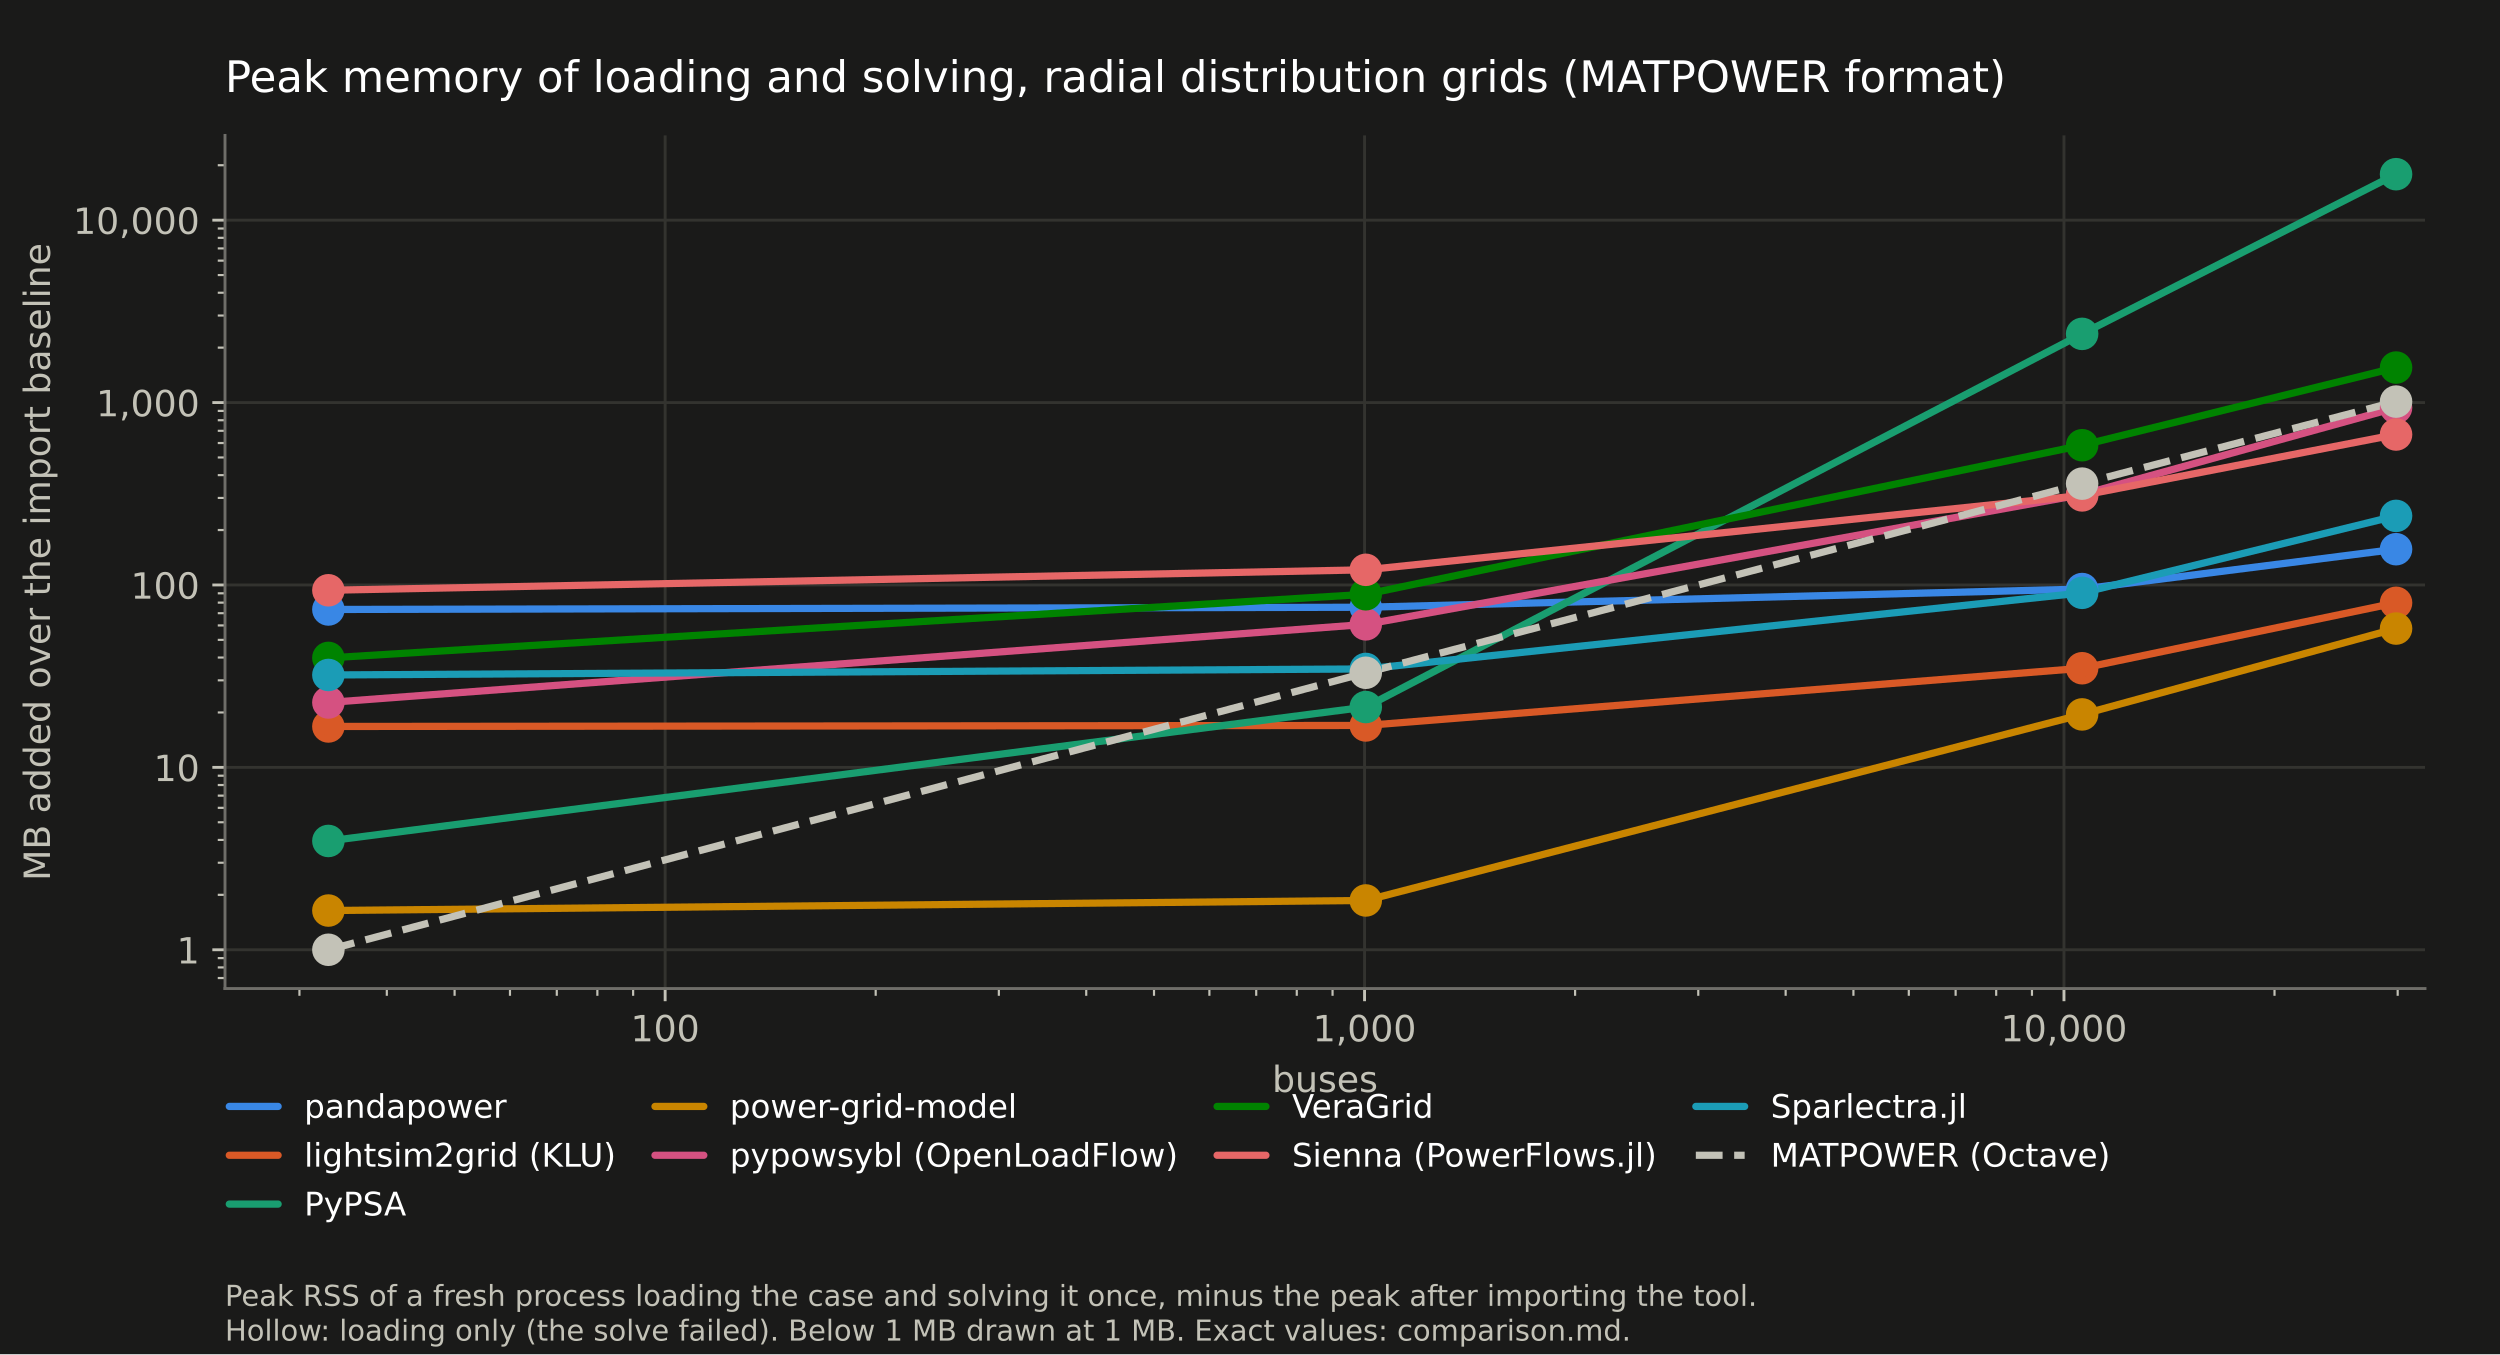
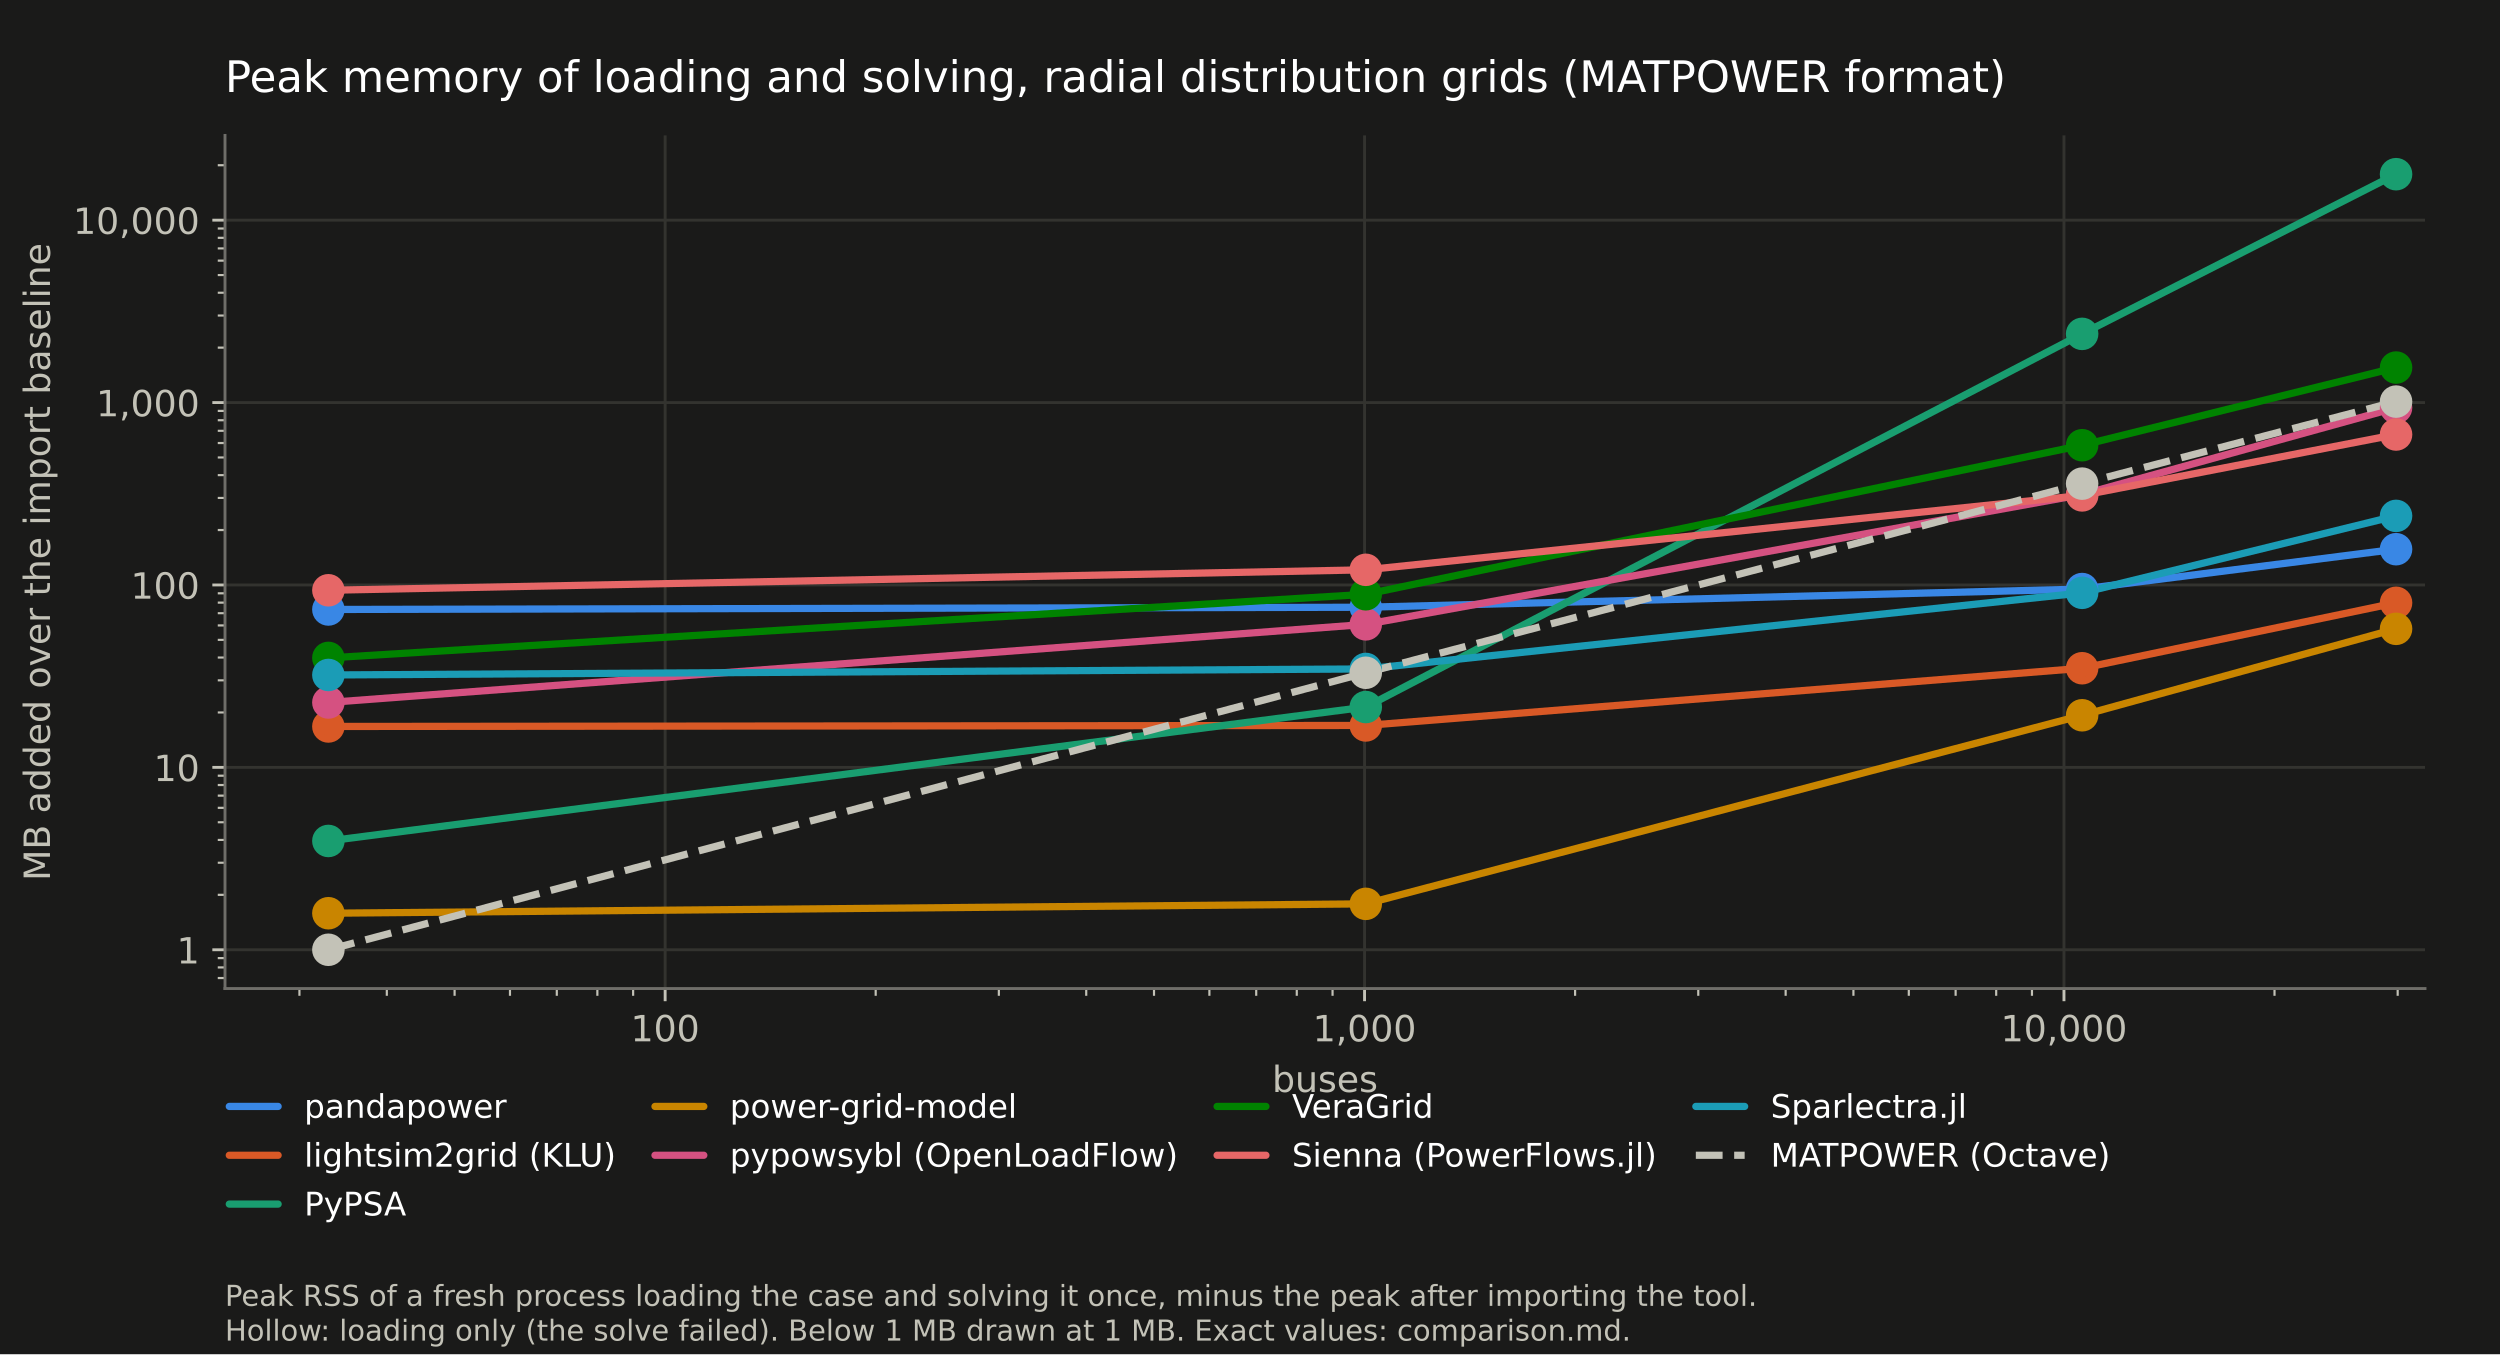
<svg xmlns="http://www.w3.org/2000/svg" xmlns:xlink="http://www.w3.org/1999/xlink" width="691.2pt" height="374.4pt" viewBox="0 0 691.2 374.4" version="1.1">
  <defs>
    <style type="text/css">*{stroke-linejoin: round; stroke-linecap: butt}</style>
  </defs>
  <g id="figure_1">
    <g id="patch_1">
      <path d="M 0 374.4  L 691.2 374.4  L 691.2 0  L 0 0  z " style="fill: #1a1a19" />
    </g>
    <g id="axes_1">
      <g id="patch_2">
        <path d="M 62.208 273.312  L 670.464 273.312  L 670.464 37.44  L 62.208 37.44  z " style="fill: #1a1a19" />
      </g>
      <g id="matplotlib.axis_1">
        <g id="xtick_1">
          <g id="line2d_1">
            <path d="M 183.898 273.312  L 183.898 37.44  " clip-path="url(#pc0a371b898)" style="fill: none; stroke: #33332f; stroke-width: 0.8; stroke-linecap: square" />
          </g>
          <g id="line2d_2">
            <defs>
              <path id="m5ec1d65c88" d="M 0 0  L 0 3.5  " style="stroke: #c3c2b7; stroke-width: 0.8" />
            </defs>
            <g>
              <use xlink:href="#m5ec1d65c88" x="183.898" y="273.312" style="fill: #c3c2b7; stroke: #c3c2b7; stroke-width: 0.8" />
            </g>
          </g>
          <g id="text_1">
            <text style="font-size: 10px; font-family: 'DejaVu Sans', 'Bitstream Vera Sans', 'Computer Modern Sans Serif', 'Lucida Grande', 'Verdana', 'Geneva', 'Lucid', 'Arial', 'Helvetica', 'Avant Garde', sans-serif; text-anchor: middle; fill: #c3c2b7" x="183.898" y="287.91" transform="rotate(-0 183.8982 287.9097)">100</text>
          </g>
        </g>
        <g id="xtick_2">
          <g id="line2d_3">
            <path d="M 377.272 273.312  L 377.272 37.44  " clip-path="url(#pc0a371b898)" style="fill: none; stroke: #33332f; stroke-width: 0.8; stroke-linecap: square" />
          </g>
          <g id="line2d_4">
            <g>
              <use xlink:href="#m5ec1d65c88" x="377.272" y="273.312" style="fill: #c3c2b7; stroke: #c3c2b7; stroke-width: 0.8" />
            </g>
          </g>
          <g id="text_2">
            <text style="font-size: 10px; font-family: 'DejaVu Sans', 'Bitstream Vera Sans', 'Computer Modern Sans Serif', 'Lucida Grande', 'Verdana', 'Geneva', 'Lucid', 'Arial', 'Helvetica', 'Avant Garde', sans-serif; text-anchor: middle; fill: #c3c2b7" x="377.272" y="287.91" transform="rotate(-0 377.2721 287.9097)">1,000</text>
          </g>
        </g>
        <g id="xtick_3">
          <g id="line2d_5">
            <path d="M 570.646 273.312  L 570.646 37.44  " clip-path="url(#pc0a371b898)" style="fill: none; stroke: #33332f; stroke-width: 0.8; stroke-linecap: square" />
          </g>
          <g id="line2d_6">
            <g>
              <use xlink:href="#m5ec1d65c88" x="570.646" y="273.312" style="fill: #c3c2b7; stroke: #c3c2b7; stroke-width: 0.8" />
            </g>
          </g>
          <g id="text_3">
            <text style="font-size: 10px; font-family: 'DejaVu Sans', 'Bitstream Vera Sans', 'Computer Modern Sans Serif', 'Lucida Grande', 'Verdana', 'Geneva', 'Lucid', 'Arial', 'Helvetica', 'Avant Garde', sans-serif; text-anchor: middle; fill: #c3c2b7" x="570.646" y="287.91" transform="rotate(-0 570.646 287.9097)">10,000</text>
          </g>
        </g>
        <g id="xtick_4">
          <g id="line2d_7">
            <defs>
              <path id="m5e015acaa7" d="M 0 0  L 0 2  " style="stroke: #c3c2b7; stroke-width: 0.6" />
            </defs>
            <g>
              <use xlink:href="#m5e015acaa7" x="82.787" y="273.312" style="fill: #c3c2b7; stroke: #c3c2b7; stroke-width: 0.6" />
            </g>
          </g>
        </g>
        <g id="xtick_5">
          <g id="line2d_8">
            <g>
              <use xlink:href="#m5e015acaa7" x="106.947" y="273.312" style="fill: #c3c2b7; stroke: #c3c2b7; stroke-width: 0.6" />
            </g>
          </g>
        </g>
        <g id="xtick_6">
          <g id="line2d_9">
            <g>
              <use xlink:href="#m5e015acaa7" x="125.687" y="273.312" style="fill: #c3c2b7; stroke: #c3c2b7; stroke-width: 0.6" />
            </g>
          </g>
        </g>
        <g id="xtick_7">
          <g id="line2d_10">
            <g>
              <use xlink:href="#m5e015acaa7" x="140.998" y="273.312" style="fill: #c3c2b7; stroke: #c3c2b7; stroke-width: 0.6" />
            </g>
          </g>
        </g>
        <g id="xtick_8">
          <g id="line2d_11">
            <g>
              <use xlink:href="#m5e015acaa7" x="153.944" y="273.312" style="fill: #c3c2b7; stroke: #c3c2b7; stroke-width: 0.6" />
            </g>
          </g>
        </g>
        <g id="xtick_9">
          <g id="line2d_12">
            <g>
              <use xlink:href="#m5e015acaa7" x="165.158" y="273.312" style="fill: #c3c2b7; stroke: #c3c2b7; stroke-width: 0.6" />
            </g>
          </g>
        </g>
        <g id="xtick_10">
          <g id="line2d_13">
            <g>
              <use xlink:href="#m5e015acaa7" x="175.05" y="273.312" style="fill: #c3c2b7; stroke: #c3c2b7; stroke-width: 0.6" />
            </g>
          </g>
        </g>
        <g id="xtick_11">
          <g id="line2d_14">
            <g>
              <use xlink:href="#m5e015acaa7" x="242.11" y="273.312" style="fill: #c3c2b7; stroke: #c3c2b7; stroke-width: 0.6" />
            </g>
          </g>
        </g>
        <g id="xtick_12">
          <g id="line2d_15">
            <g>
              <use xlink:href="#m5e015acaa7" x="276.161" y="273.312" style="fill: #c3c2b7; stroke: #c3c2b7; stroke-width: 0.6" />
            </g>
          </g>
        </g>
        <g id="xtick_13">
          <g id="line2d_16">
            <g>
              <use xlink:href="#m5e015acaa7" x="300.321" y="273.312" style="fill: #c3c2b7; stroke: #c3c2b7; stroke-width: 0.6" />
            </g>
          </g>
        </g>
        <g id="xtick_14">
          <g id="line2d_17">
            <g>
              <use xlink:href="#m5e015acaa7" x="319.061" y="273.312" style="fill: #c3c2b7; stroke: #c3c2b7; stroke-width: 0.6" />
            </g>
          </g>
        </g>
        <g id="xtick_15">
          <g id="line2d_18">
            <g>
              <use xlink:href="#m5e015acaa7" x="334.372" y="273.312" style="fill: #c3c2b7; stroke: #c3c2b7; stroke-width: 0.6" />
            </g>
          </g>
        </g>
        <g id="xtick_16">
          <g id="line2d_19">
            <g>
              <use xlink:href="#m5e015acaa7" x="347.318" y="273.312" style="fill: #c3c2b7; stroke: #c3c2b7; stroke-width: 0.6" />
            </g>
          </g>
        </g>
        <g id="xtick_17">
          <g id="line2d_20">
            <g>
              <use xlink:href="#m5e015acaa7" x="358.532" y="273.312" style="fill: #c3c2b7; stroke: #c3c2b7; stroke-width: 0.6" />
            </g>
          </g>
        </g>
        <g id="xtick_18">
          <g id="line2d_21">
            <g>
              <use xlink:href="#m5e015acaa7" x="368.424" y="273.312" style="fill: #c3c2b7; stroke: #c3c2b7; stroke-width: 0.6" />
            </g>
          </g>
        </g>
        <g id="xtick_19">
          <g id="line2d_22">
            <g>
              <use xlink:href="#m5e015acaa7" x="435.483" y="273.312" style="fill: #c3c2b7; stroke: #c3c2b7; stroke-width: 0.6" />
            </g>
          </g>
        </g>
        <g id="xtick_20">
          <g id="line2d_23">
            <g>
              <use xlink:href="#m5e015acaa7" x="469.535" y="273.312" style="fill: #c3c2b7; stroke: #c3c2b7; stroke-width: 0.6" />
            </g>
          </g>
        </g>
        <g id="xtick_21">
          <g id="line2d_24">
            <g>
              <use xlink:href="#m5e015acaa7" x="493.695" y="273.312" style="fill: #c3c2b7; stroke: #c3c2b7; stroke-width: 0.6" />
            </g>
          </g>
        </g>
        <g id="xtick_22">
          <g id="line2d_25">
            <g>
              <use xlink:href="#m5e015acaa7" x="512.435" y="273.312" style="fill: #c3c2b7; stroke: #c3c2b7; stroke-width: 0.6" />
            </g>
          </g>
        </g>
        <g id="xtick_23">
          <g id="line2d_26">
            <g>
              <use xlink:href="#m5e015acaa7" x="527.746" y="273.312" style="fill: #c3c2b7; stroke: #c3c2b7; stroke-width: 0.6" />
            </g>
          </g>
        </g>
        <g id="xtick_24">
          <g id="line2d_27">
            <g>
              <use xlink:href="#m5e015acaa7" x="540.692" y="273.312" style="fill: #c3c2b7; stroke: #c3c2b7; stroke-width: 0.6" />
            </g>
          </g>
        </g>
        <g id="xtick_25">
          <g id="line2d_28">
            <g>
              <use xlink:href="#m5e015acaa7" x="551.906" y="273.312" style="fill: #c3c2b7; stroke: #c3c2b7; stroke-width: 0.6" />
            </g>
          </g>
        </g>
        <g id="xtick_26">
          <g id="line2d_29">
            <g>
              <use xlink:href="#m5e015acaa7" x="561.798" y="273.312" style="fill: #c3c2b7; stroke: #c3c2b7; stroke-width: 0.6" />
            </g>
          </g>
        </g>
        <g id="xtick_27">
          <g id="line2d_30">
            <g>
              <use xlink:href="#m5e015acaa7" x="628.857" y="273.312" style="fill: #c3c2b7; stroke: #c3c2b7; stroke-width: 0.6" />
            </g>
          </g>
        </g>
        <g id="xtick_28">
          <g id="line2d_31">
            <g>
              <use xlink:href="#m5e015acaa7" x="662.909" y="273.312" style="fill: #c3c2b7; stroke: #c3c2b7; stroke-width: 0.6" />
            </g>
          </g>
        </g>
        <g id="text_4">
          <text style="font-size: 10px; font-family: 'DejaVu Sans', 'Bitstream Vera Sans', 'Computer Modern Sans Serif', 'Lucida Grande', 'Verdana', 'Geneva', 'Lucid', 'Arial', 'Helvetica', 'Avant Garde', sans-serif; text-anchor: middle; fill: #c3c2b7" x="366.336" y="301.91" transform="rotate(-0 366.336 301.9104)">buses</text>
        </g>
      </g>
      <g id="matplotlib.axis_2">
        <g id="ytick_1">
          <g id="line2d_32">
            <path d="M 62.208 262.591  L 670.464 262.591  " clip-path="url(#pc0a371b898)" style="fill: none; stroke: #33332f; stroke-width: 0.8; stroke-linecap: square" />
          </g>
          <g id="line2d_33">
            <defs>
              <path id="mb448b4ee46" d="M 0 0  L -3.5 0  " style="stroke: #c3c2b7; stroke-width: 0.8" />
            </defs>
            <g>
              <use xlink:href="#mb448b4ee46" x="62.208" y="262.591" style="fill: #c3c2b7; stroke: #c3c2b7; stroke-width: 0.8" />
            </g>
          </g>
          <g id="text_5">
            <text style="font-size: 10px; font-family: 'DejaVu Sans', 'Bitstream Vera Sans', 'Computer Modern Sans Serif', 'Lucida Grande', 'Verdana', 'Geneva', 'Lucid', 'Arial', 'Helvetica', 'Avant Garde', sans-serif; text-anchor: end; fill: #c3c2b7" x="55.208" y="266.389" transform="rotate(-0 55.208 266.3894)">1</text>
          </g>
        </g>
        <g id="ytick_2">
          <g id="line2d_34">
            <path d="M 62.208 212.16  L 670.464 212.16  " clip-path="url(#pc0a371b898)" style="fill: none; stroke: #33332f; stroke-width: 0.8; stroke-linecap: square" />
          </g>
          <g id="line2d_35">
            <g>
              <use xlink:href="#mb448b4ee46" x="62.208" y="212.16" style="fill: #c3c2b7; stroke: #c3c2b7; stroke-width: 0.8" />
            </g>
          </g>
          <g id="text_6">
            <text style="font-size: 10px; font-family: 'DejaVu Sans', 'Bitstream Vera Sans', 'Computer Modern Sans Serif', 'Lucida Grande', 'Verdana', 'Geneva', 'Lucid', 'Arial', 'Helvetica', 'Avant Garde', sans-serif; text-anchor: end; fill: #c3c2b7" x="55.208" y="215.959" transform="rotate(-0 55.208 215.9588)">10</text>
          </g>
        </g>
        <g id="ytick_3">
          <g id="line2d_36">
            <path d="M 62.208 161.729  L 670.464 161.729  " clip-path="url(#pc0a371b898)" style="fill: none; stroke: #33332f; stroke-width: 0.8; stroke-linecap: square" />
          </g>
          <g id="line2d_37">
            <g>
              <use xlink:href="#mb448b4ee46" x="62.208" y="161.729" style="fill: #c3c2b7; stroke: #c3c2b7; stroke-width: 0.8" />
            </g>
          </g>
          <g id="text_7">
            <text style="font-size: 10px; font-family: 'DejaVu Sans', 'Bitstream Vera Sans', 'Computer Modern Sans Serif', 'Lucida Grande', 'Verdana', 'Geneva', 'Lucid', 'Arial', 'Helvetica', 'Avant Garde', sans-serif; text-anchor: end; fill: #c3c2b7" x="55.208" y="165.528" transform="rotate(-0 55.208 165.5282)">100</text>
          </g>
        </g>
        <g id="ytick_4">
          <g id="line2d_38">
            <path d="M 62.208 111.299  L 670.464 111.299  " clip-path="url(#pc0a371b898)" style="fill: none; stroke: #33332f; stroke-width: 0.8; stroke-linecap: square" />
          </g>
          <g id="line2d_39">
            <g>
              <use xlink:href="#mb448b4ee46" x="62.208" y="111.299" style="fill: #c3c2b7; stroke: #c3c2b7; stroke-width: 0.8" />
            </g>
          </g>
          <g id="text_8">
            <text style="font-size: 10px; font-family: 'DejaVu Sans', 'Bitstream Vera Sans', 'Computer Modern Sans Serif', 'Lucida Grande', 'Verdana', 'Geneva', 'Lucid', 'Arial', 'Helvetica', 'Avant Garde', sans-serif; text-anchor: end; fill: #c3c2b7" x="55.208" y="115.098" transform="rotate(-0 55.208 115.0977)">1,000</text>
          </g>
        </g>
        <g id="ytick_5">
          <g id="line2d_40">
            <path d="M 62.208 60.868  L 670.464 60.868  " clip-path="url(#pc0a371b898)" style="fill: none; stroke: #33332f; stroke-width: 0.8; stroke-linecap: square" />
          </g>
          <g id="line2d_41">
            <g>
              <use xlink:href="#mb448b4ee46" x="62.208" y="60.868" style="fill: #c3c2b7; stroke: #c3c2b7; stroke-width: 0.8" />
            </g>
          </g>
          <g id="text_9">
            <text style="font-size: 10px; font-family: 'DejaVu Sans', 'Bitstream Vera Sans', 'Computer Modern Sans Serif', 'Lucida Grande', 'Verdana', 'Geneva', 'Lucid', 'Arial', 'Helvetica', 'Avant Garde', sans-serif; text-anchor: end; fill: #c3c2b7" x="55.208" y="64.667" transform="rotate(-0 55.208 64.66712)">10,000</text>
          </g>
        </g>
        <g id="ytick_6">
          <g id="line2d_42">
            <defs>
              <path id="m039c7db84e" d="M 0 0  L -2 0  " style="stroke: #c3c2b7; stroke-width: 0.6" />
            </defs>
            <g>
              <use xlink:href="#m039c7db84e" x="62.208" y="270.402" style="fill: #c3c2b7; stroke: #c3c2b7; stroke-width: 0.6" />
            </g>
          </g>
        </g>
        <g id="ytick_7">
          <g id="line2d_43">
            <g>
              <use xlink:href="#m039c7db84e" x="62.208" y="267.478" style="fill: #c3c2b7; stroke: #c3c2b7; stroke-width: 0.6" />
            </g>
          </g>
        </g>
        <g id="ytick_8">
          <g id="line2d_44">
            <g>
              <use xlink:href="#m039c7db84e" x="62.208" y="264.898" style="fill: #c3c2b7; stroke: #c3c2b7; stroke-width: 0.6" />
            </g>
          </g>
        </g>
        <g id="ytick_9">
          <g id="line2d_45">
            <g>
              <use xlink:href="#m039c7db84e" x="62.208" y="247.409" style="fill: #c3c2b7; stroke: #c3c2b7; stroke-width: 0.6" />
            </g>
          </g>
        </g>
        <g id="ytick_10">
          <g id="line2d_46">
            <g>
              <use xlink:href="#m039c7db84e" x="62.208" y="238.529" style="fill: #c3c2b7; stroke: #c3c2b7; stroke-width: 0.6" />
            </g>
          </g>
        </g>
        <g id="ytick_11">
          <g id="line2d_47">
            <g>
              <use xlink:href="#m039c7db84e" x="62.208" y="232.228" style="fill: #c3c2b7; stroke: #c3c2b7; stroke-width: 0.6" />
            </g>
          </g>
        </g>
        <g id="ytick_12">
          <g id="line2d_48">
            <g>
              <use xlink:href="#m039c7db84e" x="62.208" y="227.341" style="fill: #c3c2b7; stroke: #c3c2b7; stroke-width: 0.6" />
            </g>
          </g>
        </g>
        <g id="ytick_13">
          <g id="line2d_49">
            <g>
              <use xlink:href="#m039c7db84e" x="62.208" y="223.348" style="fill: #c3c2b7; stroke: #c3c2b7; stroke-width: 0.6" />
            </g>
          </g>
        </g>
        <g id="ytick_14">
          <g id="line2d_50">
            <g>
              <use xlink:href="#m039c7db84e" x="62.208" y="219.972" style="fill: #c3c2b7; stroke: #c3c2b7; stroke-width: 0.6" />
            </g>
          </g>
        </g>
        <g id="ytick_15">
          <g id="line2d_51">
            <g>
              <use xlink:href="#m039c7db84e" x="62.208" y="217.047" style="fill: #c3c2b7; stroke: #c3c2b7; stroke-width: 0.6" />
            </g>
          </g>
        </g>
        <g id="ytick_16">
          <g id="line2d_52">
            <g>
              <use xlink:href="#m039c7db84e" x="62.208" y="214.468" style="fill: #c3c2b7; stroke: #c3c2b7; stroke-width: 0.6" />
            </g>
          </g>
        </g>
        <g id="ytick_17">
          <g id="line2d_53">
            <g>
              <use xlink:href="#m039c7db84e" x="62.208" y="196.979" style="fill: #c3c2b7; stroke: #c3c2b7; stroke-width: 0.6" />
            </g>
          </g>
        </g>
        <g id="ytick_18">
          <g id="line2d_54">
            <g>
              <use xlink:href="#m039c7db84e" x="62.208" y="188.098" style="fill: #c3c2b7; stroke: #c3c2b7; stroke-width: 0.6" />
            </g>
          </g>
        </g>
        <g id="ytick_19">
          <g id="line2d_55">
            <g>
              <use xlink:href="#m039c7db84e" x="62.208" y="181.798" style="fill: #c3c2b7; stroke: #c3c2b7; stroke-width: 0.6" />
            </g>
          </g>
        </g>
        <g id="ytick_20">
          <g id="line2d_56">
            <g>
              <use xlink:href="#m039c7db84e" x="62.208" y="176.911" style="fill: #c3c2b7; stroke: #c3c2b7; stroke-width: 0.6" />
            </g>
          </g>
        </g>
        <g id="ytick_21">
          <g id="line2d_57">
            <g>
              <use xlink:href="#m039c7db84e" x="62.208" y="172.917" style="fill: #c3c2b7; stroke: #c3c2b7; stroke-width: 0.6" />
            </g>
          </g>
        </g>
        <g id="ytick_22">
          <g id="line2d_58">
            <g>
              <use xlink:href="#m039c7db84e" x="62.208" y="169.541" style="fill: #c3c2b7; stroke: #c3c2b7; stroke-width: 0.6" />
            </g>
          </g>
        </g>
        <g id="ytick_23">
          <g id="line2d_59">
            <g>
              <use xlink:href="#m039c7db84e" x="62.208" y="166.617" style="fill: #c3c2b7; stroke: #c3c2b7; stroke-width: 0.6" />
            </g>
          </g>
        </g>
        <g id="ytick_24">
          <g id="line2d_60">
            <g>
              <use xlink:href="#m039c7db84e" x="62.208" y="164.037" style="fill: #c3c2b7; stroke: #c3c2b7; stroke-width: 0.6" />
            </g>
          </g>
        </g>
        <g id="ytick_25">
          <g id="line2d_61">
            <g>
              <use xlink:href="#m039c7db84e" x="62.208" y="146.548" style="fill: #c3c2b7; stroke: #c3c2b7; stroke-width: 0.6" />
            </g>
          </g>
        </g>
        <g id="ytick_26">
          <g id="line2d_62">
            <g>
              <use xlink:href="#m039c7db84e" x="62.208" y="137.668" style="fill: #c3c2b7; stroke: #c3c2b7; stroke-width: 0.6" />
            </g>
          </g>
        </g>
        <g id="ytick_27">
          <g id="line2d_63">
            <g>
              <use xlink:href="#m039c7db84e" x="62.208" y="131.367" style="fill: #c3c2b7; stroke: #c3c2b7; stroke-width: 0.6" />
            </g>
          </g>
        </g>
        <g id="ytick_28">
          <g id="line2d_64">
            <g>
              <use xlink:href="#m039c7db84e" x="62.208" y="126.48" style="fill: #c3c2b7; stroke: #c3c2b7; stroke-width: 0.6" />
            </g>
          </g>
        </g>
        <g id="ytick_29">
          <g id="line2d_65">
            <g>
              <use xlink:href="#m039c7db84e" x="62.208" y="122.487" style="fill: #c3c2b7; stroke: #c3c2b7; stroke-width: 0.6" />
            </g>
          </g>
        </g>
        <g id="ytick_30">
          <g id="line2d_66">
            <g>
              <use xlink:href="#m039c7db84e" x="62.208" y="119.111" style="fill: #c3c2b7; stroke: #c3c2b7; stroke-width: 0.6" />
            </g>
          </g>
        </g>
        <g id="ytick_31">
          <g id="line2d_67">
            <g>
              <use xlink:href="#m039c7db84e" x="62.208" y="116.186" style="fill: #c3c2b7; stroke: #c3c2b7; stroke-width: 0.6" />
            </g>
          </g>
        </g>
        <g id="ytick_32">
          <g id="line2d_68">
            <g>
              <use xlink:href="#m039c7db84e" x="62.208" y="113.606" style="fill: #c3c2b7; stroke: #c3c2b7; stroke-width: 0.6" />
            </g>
          </g>
        </g>
        <g id="ytick_33">
          <g id="line2d_69">
            <g>
              <use xlink:href="#m039c7db84e" x="62.208" y="96.118" style="fill: #c3c2b7; stroke: #c3c2b7; stroke-width: 0.6" />
            </g>
          </g>
        </g>
        <g id="ytick_34">
          <g id="line2d_70">
            <g>
              <use xlink:href="#m039c7db84e" x="62.208" y="87.237" style="fill: #c3c2b7; stroke: #c3c2b7; stroke-width: 0.6" />
            </g>
          </g>
        </g>
        <g id="ytick_35">
          <g id="line2d_71">
            <g>
              <use xlink:href="#m039c7db84e" x="62.208" y="80.937" style="fill: #c3c2b7; stroke: #c3c2b7; stroke-width: 0.6" />
            </g>
          </g>
        </g>
        <g id="ytick_36">
          <g id="line2d_72">
            <g>
              <use xlink:href="#m039c7db84e" x="62.208" y="76.049" style="fill: #c3c2b7; stroke: #c3c2b7; stroke-width: 0.6" />
            </g>
          </g>
        </g>
        <g id="ytick_37">
          <g id="line2d_73">
            <g>
              <use xlink:href="#m039c7db84e" x="62.208" y="72.056" style="fill: #c3c2b7; stroke: #c3c2b7; stroke-width: 0.6" />
            </g>
          </g>
        </g>
        <g id="ytick_38">
          <g id="line2d_74">
            <g>
              <use xlink:href="#m039c7db84e" x="62.208" y="68.68" style="fill: #c3c2b7; stroke: #c3c2b7; stroke-width: 0.6" />
            </g>
          </g>
        </g>
        <g id="ytick_39">
          <g id="line2d_75">
            <g>
              <use xlink:href="#m039c7db84e" x="62.208" y="65.756" style="fill: #c3c2b7; stroke: #c3c2b7; stroke-width: 0.6" />
            </g>
          </g>
        </g>
        <g id="ytick_40">
          <g id="line2d_76">
            <g>
              <use xlink:href="#m039c7db84e" x="62.208" y="63.176" style="fill: #c3c2b7; stroke: #c3c2b7; stroke-width: 0.6" />
            </g>
          </g>
        </g>
        <g id="ytick_41">
          <g id="line2d_77">
            <g>
              <use xlink:href="#m039c7db84e" x="62.208" y="45.687" style="fill: #c3c2b7; stroke: #c3c2b7; stroke-width: 0.6" />
            </g>
          </g>
        </g>
        <g id="text_10">
          <text style="font-size: 10px; font-family: 'DejaVu Sans', 'Bitstream Vera Sans', 'Computer Modern Sans Serif', 'Lucida Grande', 'Verdana', 'Geneva', 'Lucid', 'Arial', 'Helvetica', 'Avant Garde', sans-serif; text-anchor: middle; fill: #c3c2b7" x="13.815" y="155.376" transform="rotate(-90 13.81503 155.376)">MB added over the import baseline</text>
        </g>
      </g>
      <g id="line2d_78">
        <path d="M 90.791 168.508  L 377.607 167.891  L 575.666 162.862  L 662.46 151.841  " clip-path="url(#pc0a371b898)" style="fill: none; stroke: #3987e5; stroke-width: 2; stroke-linecap: round" />
      </g>
      <g id="line2d_79">
        <path d="M 90.791 200.853  L 377.607 200.574  L 575.666 184.754  L 662.46 166.664  " clip-path="url(#pc0a371b898)" style="fill: none; stroke: #d95926; stroke-width: 2; stroke-linecap: round" />
      </g>
      <g id="line2d_80">
        <path d="M 90.791 232.508  L 377.607 195.483  L 575.666 92.309  L 662.46 48.161  " clip-path="url(#pc0a371b898)" style="fill: none; stroke: #199e70; stroke-width: 2; stroke-linecap: round" />
      </g>
      <g id="line2d_81">
-         <path d="M 90.791 251.748  L 377.607 248.96  L 575.666 197.52  L 662.46 173.783  " clip-path="url(#pc0a371b898)" style="fill: none; stroke: #c98500; stroke-width: 2; stroke-linecap: round" />
+         <path d="M 90.791 252.49  L 377.607 249.898  L 575.666 197.758  L 662.46 173.858  " clip-path="url(#pc0a371b898)" style="fill: none; stroke: #c98500; stroke-width: 2; stroke-linecap: round" />
      </g>
      <g id="line2d_82">
        <path d="M 90.791 194.221  L 377.607 172.62  L 575.666 136.721  L 662.46 112.712  " clip-path="url(#pc0a371b898)" style="fill: none; stroke: #d55181; stroke-width: 2; stroke-linecap: round" />
      </g>
      <g id="line2d_83">
        <path d="M 90.791 181.901  L 377.607 164.305  L 575.666 123.098  L 662.46 101.625  " clip-path="url(#pc0a371b898)" style="fill: none; stroke: #008300; stroke-width: 2; stroke-linecap: round" />
      </g>
      <g id="line2d_84">
        <path d="M 90.791 163.199  L 377.607 157.543  L 575.666 136.967  L 662.46 120.132  " clip-path="url(#pc0a371b898)" style="fill: none; stroke: #e66767; stroke-width: 2; stroke-linecap: round" />
      </g>
      <g id="line2d_85">
        <path d="M 90.791 186.616  L 377.607 184.951  L 575.666 163.904  L 662.46 142.636  " clip-path="url(#pc0a371b898)" style="fill: none; stroke: #1b9cb6; stroke-width: 2; stroke-linecap: round" />
      </g>
      <g id="line2d_86">
        <path d="M 90.791 262.591  L 377.607 186.006  L 575.666 133.713  L 662.46 111.036  " clip-path="url(#pc0a371b898)" style="fill: none; stroke-dasharray: 7.4,3.2; stroke-dashoffset: 0; stroke: #c3c2b7; stroke-width: 2" />
      </g>
      <g id="patch_3">
        <path d="M 62.208 273.312  L 62.208 37.44  " style="fill: none; stroke: #6f6e69; stroke-width: 0.8; stroke-linejoin: miter; stroke-linecap: square" />
      </g>
      <g id="patch_4">
        <path d="M 62.208 273.312  L 670.464 273.312  " style="fill: none; stroke: #6f6e69; stroke-width: 0.8; stroke-linejoin: miter; stroke-linecap: square" />
      </g>
      <g id="line2d_87">
        <defs>
          <path id="m8c884c521c" d="M 0 3.5  C 0.928 3.5 1.819 3.131 2.475 2.475  C 3.131 1.819 3.5 0.928 3.5 0  C 3.5 -0.928 3.131 -1.819 2.475 -2.475  C 1.819 -3.131 0.928 -3.5 0 -3.5  C -0.928 -3.5 -1.819 -3.131 -2.475 -2.475  C -3.131 -1.819 -3.5 -0.928 -3.5 0  C -3.5 0.928 -3.131 1.819 -2.475 2.475  C -1.819 3.131 -0.928 3.5 0 3.5  z " style="stroke: #3987e5; stroke-width: 2" />
        </defs>
        <g clip-path="url(#pc0a371b898)">
          <use xlink:href="#m8c884c521c" x="90.791" y="168.508" style="fill: #3987e5; stroke: #3987e5; stroke-width: 2" />
        </g>
      </g>
      <g id="line2d_88">
        <g clip-path="url(#pc0a371b898)">
          <use xlink:href="#m8c884c521c" x="377.607" y="167.891" style="fill: #3987e5; stroke: #3987e5; stroke-width: 2" />
        </g>
      </g>
      <g id="line2d_89">
        <g clip-path="url(#pc0a371b898)">
          <use xlink:href="#m8c884c521c" x="575.666" y="162.862" style="fill: #3987e5; stroke: #3987e5; stroke-width: 2" />
        </g>
      </g>
      <g id="line2d_90">
        <g clip-path="url(#pc0a371b898)">
          <use xlink:href="#m8c884c521c" x="662.46" y="151.841" style="fill: #3987e5; stroke: #3987e5; stroke-width: 2" />
        </g>
      </g>
      <g id="line2d_91">
        <defs>
          <path id="m9977e4e33c" d="M 0 3.5  C 0.928 3.5 1.819 3.131 2.475 2.475  C 3.131 1.819 3.5 0.928 3.5 0  C 3.5 -0.928 3.131 -1.819 2.475 -2.475  C 1.819 -3.131 0.928 -3.5 0 -3.5  C -0.928 -3.5 -1.819 -3.131 -2.475 -2.475  C -3.131 -1.819 -3.5 -0.928 -3.5 0  C -3.5 0.928 -3.131 1.819 -2.475 2.475  C -1.819 3.131 -0.928 3.5 0 3.5  z " style="stroke: #d95926; stroke-width: 2" />
        </defs>
        <g clip-path="url(#pc0a371b898)">
          <use xlink:href="#m9977e4e33c" x="90.791" y="200.853" style="fill: #d95926; stroke: #d95926; stroke-width: 2" />
        </g>
      </g>
      <g id="line2d_92">
        <g clip-path="url(#pc0a371b898)">
          <use xlink:href="#m9977e4e33c" x="377.607" y="200.574" style="fill: #d95926; stroke: #d95926; stroke-width: 2" />
        </g>
      </g>
      <g id="line2d_93">
        <g clip-path="url(#pc0a371b898)">
          <use xlink:href="#m9977e4e33c" x="575.666" y="184.754" style="fill: #d95926; stroke: #d95926; stroke-width: 2" />
        </g>
      </g>
      <g id="line2d_94">
        <g clip-path="url(#pc0a371b898)">
          <use xlink:href="#m9977e4e33c" x="662.46" y="166.664" style="fill: #d95926; stroke: #d95926; stroke-width: 2" />
        </g>
      </g>
      <g id="line2d_95">
        <defs>
          <path id="mf892d1932a" d="M 0 3.5  C 0.928 3.5 1.819 3.131 2.475 2.475  C 3.131 1.819 3.5 0.928 3.5 0  C 3.5 -0.928 3.131 -1.819 2.475 -2.475  C 1.819 -3.131 0.928 -3.5 0 -3.5  C -0.928 -3.5 -1.819 -3.131 -2.475 -2.475  C -3.131 -1.819 -3.5 -0.928 -3.5 0  C -3.5 0.928 -3.131 1.819 -2.475 2.475  C -1.819 3.131 -0.928 3.5 0 3.5  z " style="stroke: #199e70; stroke-width: 2" />
        </defs>
        <g clip-path="url(#pc0a371b898)">
          <use xlink:href="#mf892d1932a" x="90.791" y="232.508" style="fill: #199e70; stroke: #199e70; stroke-width: 2" />
        </g>
      </g>
      <g id="line2d_96">
        <g clip-path="url(#pc0a371b898)">
          <use xlink:href="#mf892d1932a" x="377.607" y="195.483" style="fill: #199e70; stroke: #199e70; stroke-width: 2" />
        </g>
      </g>
      <g id="line2d_97">
        <g clip-path="url(#pc0a371b898)">
          <use xlink:href="#mf892d1932a" x="575.666" y="92.309" style="fill: #199e70; stroke: #199e70; stroke-width: 2" />
        </g>
      </g>
      <g id="line2d_98">
        <g clip-path="url(#pc0a371b898)">
          <use xlink:href="#mf892d1932a" x="662.46" y="48.161" style="fill: #199e70; stroke: #199e70; stroke-width: 2" />
        </g>
      </g>
      <g id="line2d_99">
        <defs>
          <path id="m00423fc1a6" d="M 0 3.5  C 0.928 3.5 1.819 3.131 2.475 2.475  C 3.131 1.819 3.5 0.928 3.5 0  C 3.5 -0.928 3.131 -1.819 2.475 -2.475  C 1.819 -3.131 0.928 -3.5 0 -3.5  C -0.928 -3.5 -1.819 -3.131 -2.475 -2.475  C -3.131 -1.819 -3.5 -0.928 -3.5 0  C -3.5 0.928 -3.131 1.819 -2.475 2.475  C -1.819 3.131 -0.928 3.5 0 3.5  z " style="stroke: #c98500; stroke-width: 2" />
        </defs>
        <g clip-path="url(#pc0a371b898)">
-           <use xlink:href="#m00423fc1a6" x="90.791" y="251.748" style="fill: #c98500; stroke: #c98500; stroke-width: 2" />
+           <use xlink:href="#m00423fc1a6" x="90.791" y="252.49" style="fill: #c98500; stroke: #c98500; stroke-width: 2" />
        </g>
      </g>
      <g id="line2d_100">
        <g clip-path="url(#pc0a371b898)">
-           <use xlink:href="#m00423fc1a6" x="377.607" y="248.96" style="fill: #c98500; stroke: #c98500; stroke-width: 2" />
+           <use xlink:href="#m00423fc1a6" x="377.607" y="249.898" style="fill: #c98500; stroke: #c98500; stroke-width: 2" />
        </g>
      </g>
      <g id="line2d_101">
        <g clip-path="url(#pc0a371b898)">
-           <use xlink:href="#m00423fc1a6" x="575.666" y="197.52" style="fill: #c98500; stroke: #c98500; stroke-width: 2" />
+           <use xlink:href="#m00423fc1a6" x="575.666" y="197.758" style="fill: #c98500; stroke: #c98500; stroke-width: 2" />
        </g>
      </g>
      <g id="line2d_102">
        <g clip-path="url(#pc0a371b898)">
-           <use xlink:href="#m00423fc1a6" x="662.46" y="173.783" style="fill: #c98500; stroke: #c98500; stroke-width: 2" />
+           <use xlink:href="#m00423fc1a6" x="662.46" y="173.858" style="fill: #c98500; stroke: #c98500; stroke-width: 2" />
        </g>
      </g>
      <g id="line2d_103">
        <defs>
          <path id="mc2f7c8847a" d="M 0 3.5  C 0.928 3.5 1.819 3.131 2.475 2.475  C 3.131 1.819 3.5 0.928 3.5 0  C 3.5 -0.928 3.131 -1.819 2.475 -2.475  C 1.819 -3.131 0.928 -3.5 0 -3.5  C -0.928 -3.5 -1.819 -3.131 -2.475 -2.475  C -3.131 -1.819 -3.5 -0.928 -3.5 0  C -3.5 0.928 -3.131 1.819 -2.475 2.475  C -1.819 3.131 -0.928 3.5 0 3.5  z " style="stroke: #d55181; stroke-width: 2" />
        </defs>
        <g clip-path="url(#pc0a371b898)">
          <use xlink:href="#mc2f7c8847a" x="90.791" y="194.221" style="fill: #d55181; stroke: #d55181; stroke-width: 2" />
        </g>
      </g>
      <g id="line2d_104">
        <g clip-path="url(#pc0a371b898)">
          <use xlink:href="#mc2f7c8847a" x="377.607" y="172.62" style="fill: #d55181; stroke: #d55181; stroke-width: 2" />
        </g>
      </g>
      <g id="line2d_105">
        <g clip-path="url(#pc0a371b898)">
          <use xlink:href="#mc2f7c8847a" x="575.666" y="136.721" style="fill: #d55181; stroke: #d55181; stroke-width: 2" />
        </g>
      </g>
      <g id="line2d_106">
        <g clip-path="url(#pc0a371b898)">
          <use xlink:href="#mc2f7c8847a" x="662.46" y="112.712" style="fill: #d55181; stroke: #d55181; stroke-width: 2" />
        </g>
      </g>
      <g id="line2d_107">
        <defs>
          <path id="m8a57e56164" d="M 0 3.5  C 0.928 3.5 1.819 3.131 2.475 2.475  C 3.131 1.819 3.5 0.928 3.5 0  C 3.5 -0.928 3.131 -1.819 2.475 -2.475  C 1.819 -3.131 0.928 -3.5 0 -3.5  C -0.928 -3.5 -1.819 -3.131 -2.475 -2.475  C -3.131 -1.819 -3.5 -0.928 -3.5 0  C -3.5 0.928 -3.131 1.819 -2.475 2.475  C -1.819 3.131 -0.928 3.5 0 3.5  z " style="stroke: #008300; stroke-width: 2" />
        </defs>
        <g clip-path="url(#pc0a371b898)">
          <use xlink:href="#m8a57e56164" x="90.791" y="181.901" style="fill: #008300; stroke: #008300; stroke-width: 2" />
        </g>
      </g>
      <g id="line2d_108">
        <g clip-path="url(#pc0a371b898)">
          <use xlink:href="#m8a57e56164" x="377.607" y="164.305" style="fill: #008300; stroke: #008300; stroke-width: 2" />
        </g>
      </g>
      <g id="line2d_109">
        <g clip-path="url(#pc0a371b898)">
          <use xlink:href="#m8a57e56164" x="575.666" y="123.098" style="fill: #008300; stroke: #008300; stroke-width: 2" />
        </g>
      </g>
      <g id="line2d_110">
        <g clip-path="url(#pc0a371b898)">
          <use xlink:href="#m8a57e56164" x="662.46" y="101.625" style="fill: #008300; stroke: #008300; stroke-width: 2" />
        </g>
      </g>
      <g id="line2d_111">
        <defs>
          <path id="m587126fa0c" d="M 0 3.5  C 0.928 3.5 1.819 3.131 2.475 2.475  C 3.131 1.819 3.5 0.928 3.5 0  C 3.5 -0.928 3.131 -1.819 2.475 -2.475  C 1.819 -3.131 0.928 -3.5 0 -3.5  C -0.928 -3.5 -1.819 -3.131 -2.475 -2.475  C -3.131 -1.819 -3.5 -0.928 -3.5 0  C -3.5 0.928 -3.131 1.819 -2.475 2.475  C -1.819 3.131 -0.928 3.5 0 3.5  z " style="stroke: #e66767; stroke-width: 2" />
        </defs>
        <g clip-path="url(#pc0a371b898)">
          <use xlink:href="#m587126fa0c" x="90.791" y="163.199" style="fill: #e66767; stroke: #e66767; stroke-width: 2" />
        </g>
      </g>
      <g id="line2d_112">
        <g clip-path="url(#pc0a371b898)">
          <use xlink:href="#m587126fa0c" x="377.607" y="157.543" style="fill: #e66767; stroke: #e66767; stroke-width: 2" />
        </g>
      </g>
      <g id="line2d_113">
        <g clip-path="url(#pc0a371b898)">
          <use xlink:href="#m587126fa0c" x="575.666" y="136.967" style="fill: #e66767; stroke: #e66767; stroke-width: 2" />
        </g>
      </g>
      <g id="line2d_114">
        <g clip-path="url(#pc0a371b898)">
          <use xlink:href="#m587126fa0c" x="662.46" y="120.132" style="fill: #e66767; stroke: #e66767; stroke-width: 2" />
        </g>
      </g>
      <g id="line2d_115">
        <defs>
          <path id="mf96da0c915" d="M 0 3.5  C 0.928 3.5 1.819 3.131 2.475 2.475  C 3.131 1.819 3.5 0.928 3.5 0  C 3.5 -0.928 3.131 -1.819 2.475 -2.475  C 1.819 -3.131 0.928 -3.5 0 -3.5  C -0.928 -3.5 -1.819 -3.131 -2.475 -2.475  C -3.131 -1.819 -3.5 -0.928 -3.5 0  C -3.5 0.928 -3.131 1.819 -2.475 2.475  C -1.819 3.131 -0.928 3.5 0 3.5  z " style="stroke: #1b9cb6; stroke-width: 2" />
        </defs>
        <g clip-path="url(#pc0a371b898)">
          <use xlink:href="#mf96da0c915" x="90.791" y="186.616" style="fill: #1b9cb6; stroke: #1b9cb6; stroke-width: 2" />
        </g>
      </g>
      <g id="line2d_116">
        <g clip-path="url(#pc0a371b898)">
          <use xlink:href="#mf96da0c915" x="377.607" y="184.951" style="fill: #1b9cb6; stroke: #1b9cb6; stroke-width: 2" />
        </g>
      </g>
      <g id="line2d_117">
        <g clip-path="url(#pc0a371b898)">
          <use xlink:href="#mf96da0c915" x="575.666" y="163.904" style="fill: #1b9cb6; stroke: #1b9cb6; stroke-width: 2" />
        </g>
      </g>
      <g id="line2d_118">
        <g clip-path="url(#pc0a371b898)">
          <use xlink:href="#mf96da0c915" x="662.46" y="142.636" style="fill: #1b9cb6; stroke: #1b9cb6; stroke-width: 2" />
        </g>
      </g>
      <g id="line2d_119">
        <defs>
          <path id="m4914067620" d="M 0 3.5  C 0.928 3.5 1.819 3.131 2.475 2.475  C 3.131 1.819 3.5 0.928 3.5 0  C 3.5 -0.928 3.131 -1.819 2.475 -2.475  C 1.819 -3.131 0.928 -3.5 0 -3.5  C -0.928 -3.5 -1.819 -3.131 -2.475 -2.475  C -3.131 -1.819 -3.5 -0.928 -3.5 0  C -3.5 0.928 -3.131 1.819 -2.475 2.475  C -1.819 3.131 -0.928 3.5 0 3.5  z " style="stroke: #c3c2b7; stroke-width: 2" />
        </defs>
        <g clip-path="url(#pc0a371b898)">
          <use xlink:href="#m4914067620" x="90.791" y="262.591" style="fill: #c3c2b7; stroke: #c3c2b7; stroke-width: 2" />
        </g>
      </g>
      <g id="line2d_120">
        <g clip-path="url(#pc0a371b898)">
          <use xlink:href="#m4914067620" x="377.607" y="186.006" style="fill: #c3c2b7; stroke: #c3c2b7; stroke-width: 2" />
        </g>
      </g>
      <g id="line2d_121">
        <g clip-path="url(#pc0a371b898)">
          <use xlink:href="#m4914067620" x="575.666" y="133.713" style="fill: #c3c2b7; stroke: #c3c2b7; stroke-width: 2" />
        </g>
      </g>
      <g id="line2d_122">
        <g clip-path="url(#pc0a371b898)">
          <use xlink:href="#m4914067620" x="662.46" y="111.036" style="fill: #c3c2b7; stroke: #c3c2b7; stroke-width: 2" />
        </g>
      </g>
      <g id="text_11">
        <text style="font-size: 12px; font-family: 'DejaVu Sans', 'Bitstream Vera Sans', 'Computer Modern Sans Serif', 'Lucida Grande', 'Verdana', 'Geneva', 'Lucid', 'Arial', 'Helvetica', 'Avant Garde', sans-serif; text-anchor: start; fill: #ffffff" x="62.208" y="25.44" transform="rotate(-0 62.208 25.44)">Peak memory of loading and solving, radial distribution grids (MATPOWER format)</text>
      </g>
    </g>
    <g id="text_12">
      <text style="font-size: 8px; font-family: 'DejaVu Sans', 'Bitstream Vera Sans', 'Computer Modern Sans Serif', 'Lucida Grande', 'Verdana', 'Geneva', 'Lucid', 'Arial', 'Helvetica', 'Avant Garde', sans-serif; fill: #c3c2b7" transform="translate(62.208 361.0538)">Peak RSS of a fresh process loading the case and solving it once, minus the peak after importing the tool.</text>
      <text style="font-size: 8px; font-family: 'DejaVu Sans', 'Bitstream Vera Sans', 'Computer Modern Sans Serif', 'Lucida Grande', 'Verdana', 'Geneva', 'Lucid', 'Arial', 'Helvetica', 'Avant Garde', sans-serif; fill: #c3c2b7" transform="translate(62.208 370.656)">Hollow: loading only (the solve failed). Below 1 MB drawn at 1 MB. Exact values: comparison.md.</text>
    </g>
    <g id="legend_1">
      <g id="line2d_123">
        <path d="M 63.396 305.906  L 70.146 305.906  L 76.896 305.906  " style="fill: none; stroke: #3987e5; stroke-width: 2; stroke-linecap: round" />
      </g>
      <g id="text_13">
        <text style="font-size: 9px; font-family: 'DejaVu Sans', 'Bitstream Vera Sans', 'Computer Modern Sans Serif', 'Lucida Grande', 'Verdana', 'Geneva', 'Lucid', 'Arial', 'Helvetica', 'Avant Garde', sans-serif; text-anchor: start; fill: #ffffff" x="84.096" y="309.056" transform="rotate(-0 84.096 309.0565)">pandapower</text>
      </g>
      <g id="line2d_124">
        <path d="M 63.396 319.407  L 70.146 319.407  L 76.896 319.407  " style="fill: none; stroke: #d95926; stroke-width: 2; stroke-linecap: round" />
      </g>
      <g id="text_14">
        <text style="font-size: 9px; font-family: 'DejaVu Sans', 'Bitstream Vera Sans', 'Computer Modern Sans Serif', 'Lucida Grande', 'Verdana', 'Geneva', 'Lucid', 'Arial', 'Helvetica', 'Avant Garde', sans-serif; text-anchor: start; fill: #ffffff" x="84.096" y="322.557" transform="rotate(-0 84.096 322.5572)">lightsim2grid (KLU)</text>
      </g>
      <g id="line2d_125">
        <path d="M 63.396 332.908  L 70.146 332.908  L 76.896 332.908  " style="fill: none; stroke: #199e70; stroke-width: 2; stroke-linecap: round" />
      </g>
      <g id="text_15">
        <text style="font-size: 9px; font-family: 'DejaVu Sans', 'Bitstream Vera Sans', 'Computer Modern Sans Serif', 'Lucida Grande', 'Verdana', 'Geneva', 'Lucid', 'Arial', 'Helvetica', 'Avant Garde', sans-serif; text-anchor: start; fill: #ffffff" x="84.096" y="336.058" transform="rotate(-0 84.096 336.0579)">PyPSA</text>
      </g>
      <g id="line2d_126">
        <path d="M 181.089 305.906  L 187.839 305.906  L 194.589 305.906  " style="fill: none; stroke: #c98500; stroke-width: 2; stroke-linecap: round" />
      </g>
      <g id="text_16">
        <text style="font-size: 9px; font-family: 'DejaVu Sans', 'Bitstream Vera Sans', 'Computer Modern Sans Serif', 'Lucida Grande', 'Verdana', 'Geneva', 'Lucid', 'Arial', 'Helvetica', 'Avant Garde', sans-serif; text-anchor: start; fill: #ffffff" x="201.789" y="309.056" transform="rotate(-0 201.7893 309.0565)">power-grid-model</text>
      </g>
      <g id="line2d_127">
        <path d="M 181.089 319.407  L 187.839 319.407  L 194.589 319.407  " style="fill: none; stroke: #d55181; stroke-width: 2; stroke-linecap: round" />
      </g>
      <g id="text_17">
        <text style="font-size: 9px; font-family: 'DejaVu Sans', 'Bitstream Vera Sans', 'Computer Modern Sans Serif', 'Lucida Grande', 'Verdana', 'Geneva', 'Lucid', 'Arial', 'Helvetica', 'Avant Garde', sans-serif; text-anchor: start; fill: #ffffff" x="201.789" y="322.557" transform="rotate(-0 201.7893 322.5572)">pypowsybl (OpenLoadFlow)</text>
      </g>
      <g id="line2d_128">
        <path d="M 336.5 305.906  L 343.25 305.906  L 350 305.906  " style="fill: none; stroke: #008300; stroke-width: 2; stroke-linecap: round" />
      </g>
      <g id="text_18">
        <text style="font-size: 9px; font-family: 'DejaVu Sans', 'Bitstream Vera Sans', 'Computer Modern Sans Serif', 'Lucida Grande', 'Verdana', 'Geneva', 'Lucid', 'Arial', 'Helvetica', 'Avant Garde', sans-serif; text-anchor: start; fill: #ffffff" x="357.2" y="309.056" transform="rotate(-0 357.1996 309.0565)">VeraGrid</text>
      </g>
      <g id="line2d_129">
        <path d="M 336.5 319.407  L 343.25 319.407  L 350 319.407  " style="fill: none; stroke: #e66767; stroke-width: 2; stroke-linecap: round" />
      </g>
      <g id="text_19">
        <text style="font-size: 9px; font-family: 'DejaVu Sans', 'Bitstream Vera Sans', 'Computer Modern Sans Serif', 'Lucida Grande', 'Verdana', 'Geneva', 'Lucid', 'Arial', 'Helvetica', 'Avant Garde', sans-serif; text-anchor: start; fill: #ffffff" x="357.2" y="322.557" transform="rotate(-0 357.1996 322.5572)">Sienna (PowerFlows.jl)</text>
      </g>
      <g id="line2d_130">
        <path d="M 468.861 305.906  L 475.611 305.906  L 482.361 305.906  " style="fill: none; stroke: #1b9cb6; stroke-width: 2; stroke-linecap: round" />
      </g>
      <g id="text_20">
        <text style="font-size: 9px; font-family: 'DejaVu Sans', 'Bitstream Vera Sans', 'Computer Modern Sans Serif', 'Lucida Grande', 'Verdana', 'Geneva', 'Lucid', 'Arial', 'Helvetica', 'Avant Garde', sans-serif; text-anchor: start; fill: #ffffff" x="489.561" y="309.056" transform="rotate(-0 489.5615 309.0565)">Sparlectra.jl</text>
      </g>
      <g id="line2d_131">
        <path d="M 468.861 319.407  L 475.611 319.407  L 482.361 319.407  " style="fill: none; stroke-dasharray: 7.4,3.2; stroke-dashoffset: 0; stroke: #c3c2b7; stroke-width: 2" />
      </g>
      <g id="text_21">
        <text style="font-size: 9px; font-family: 'DejaVu Sans', 'Bitstream Vera Sans', 'Computer Modern Sans Serif', 'Lucida Grande', 'Verdana', 'Geneva', 'Lucid', 'Arial', 'Helvetica', 'Avant Garde', sans-serif; text-anchor: start; fill: #ffffff" x="489.561" y="322.557" transform="rotate(-0 489.5615 322.5572)">MATPOWER (Octave)</text>
      </g>
    </g>
  </g>
  <defs>
    <clipPath id="pc0a371b898">
      <rect x="62.208" y="37.44" width="608.256" height="235.872" />
    </clipPath>
  </defs>
</svg>
